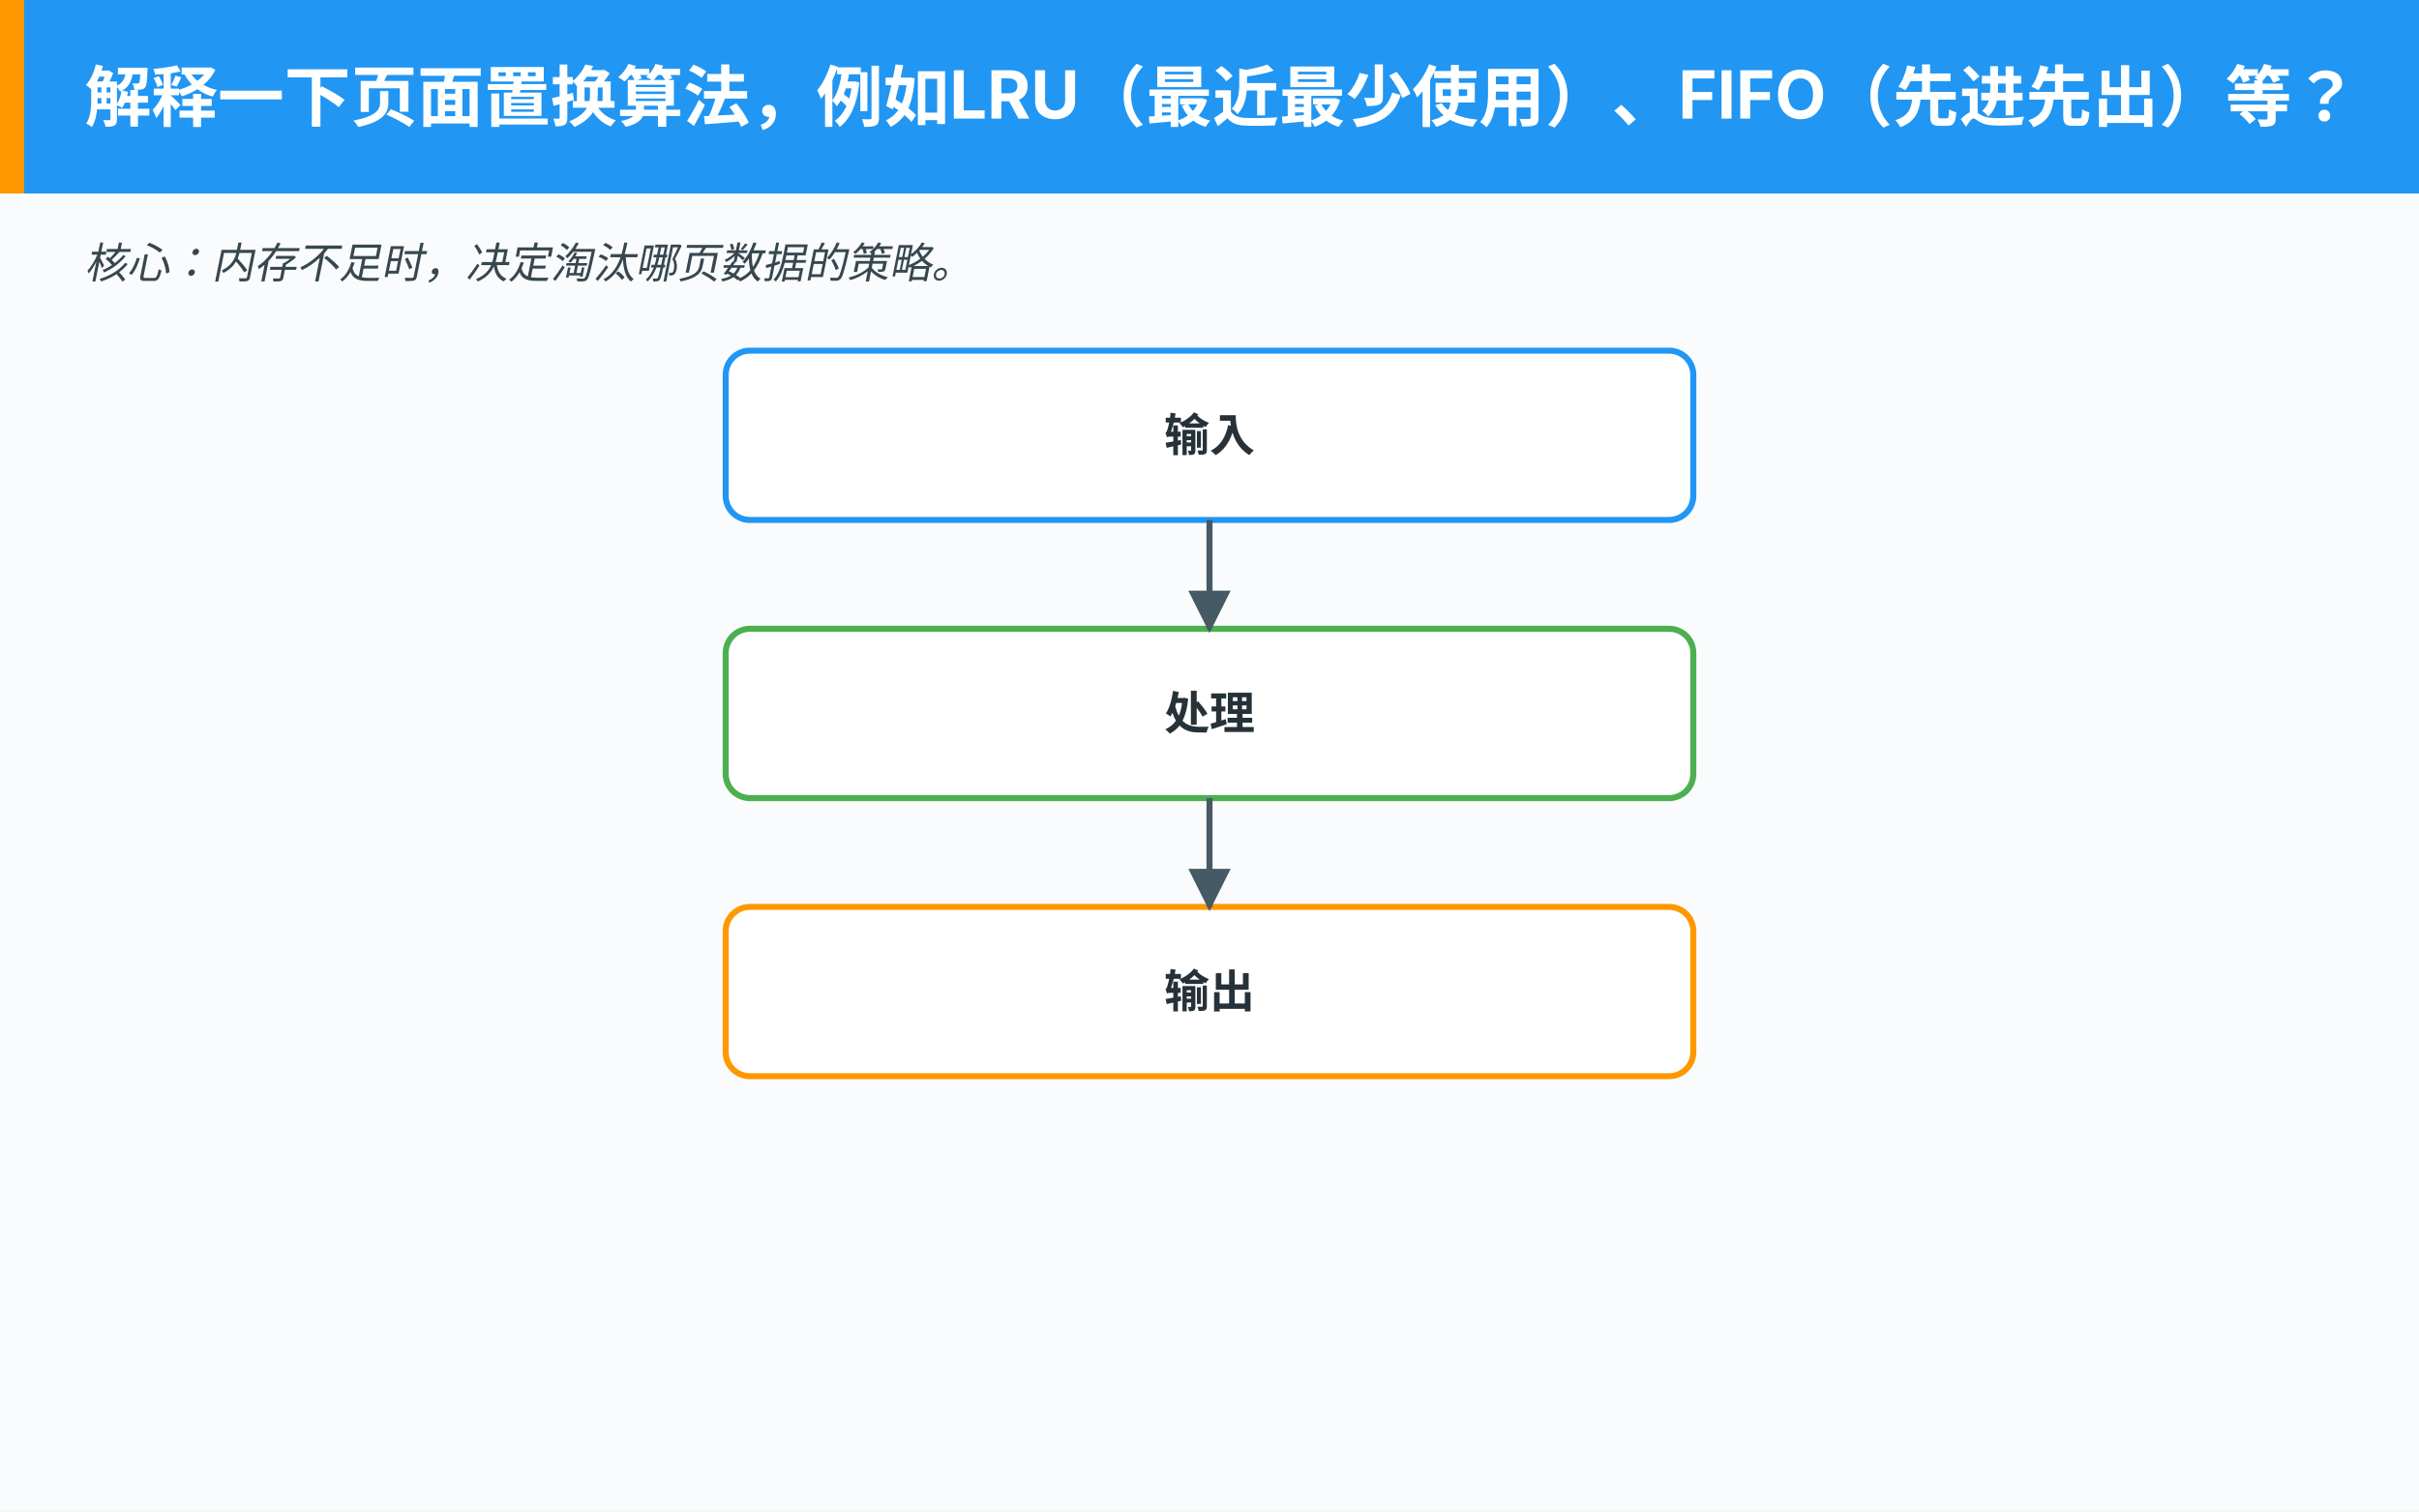
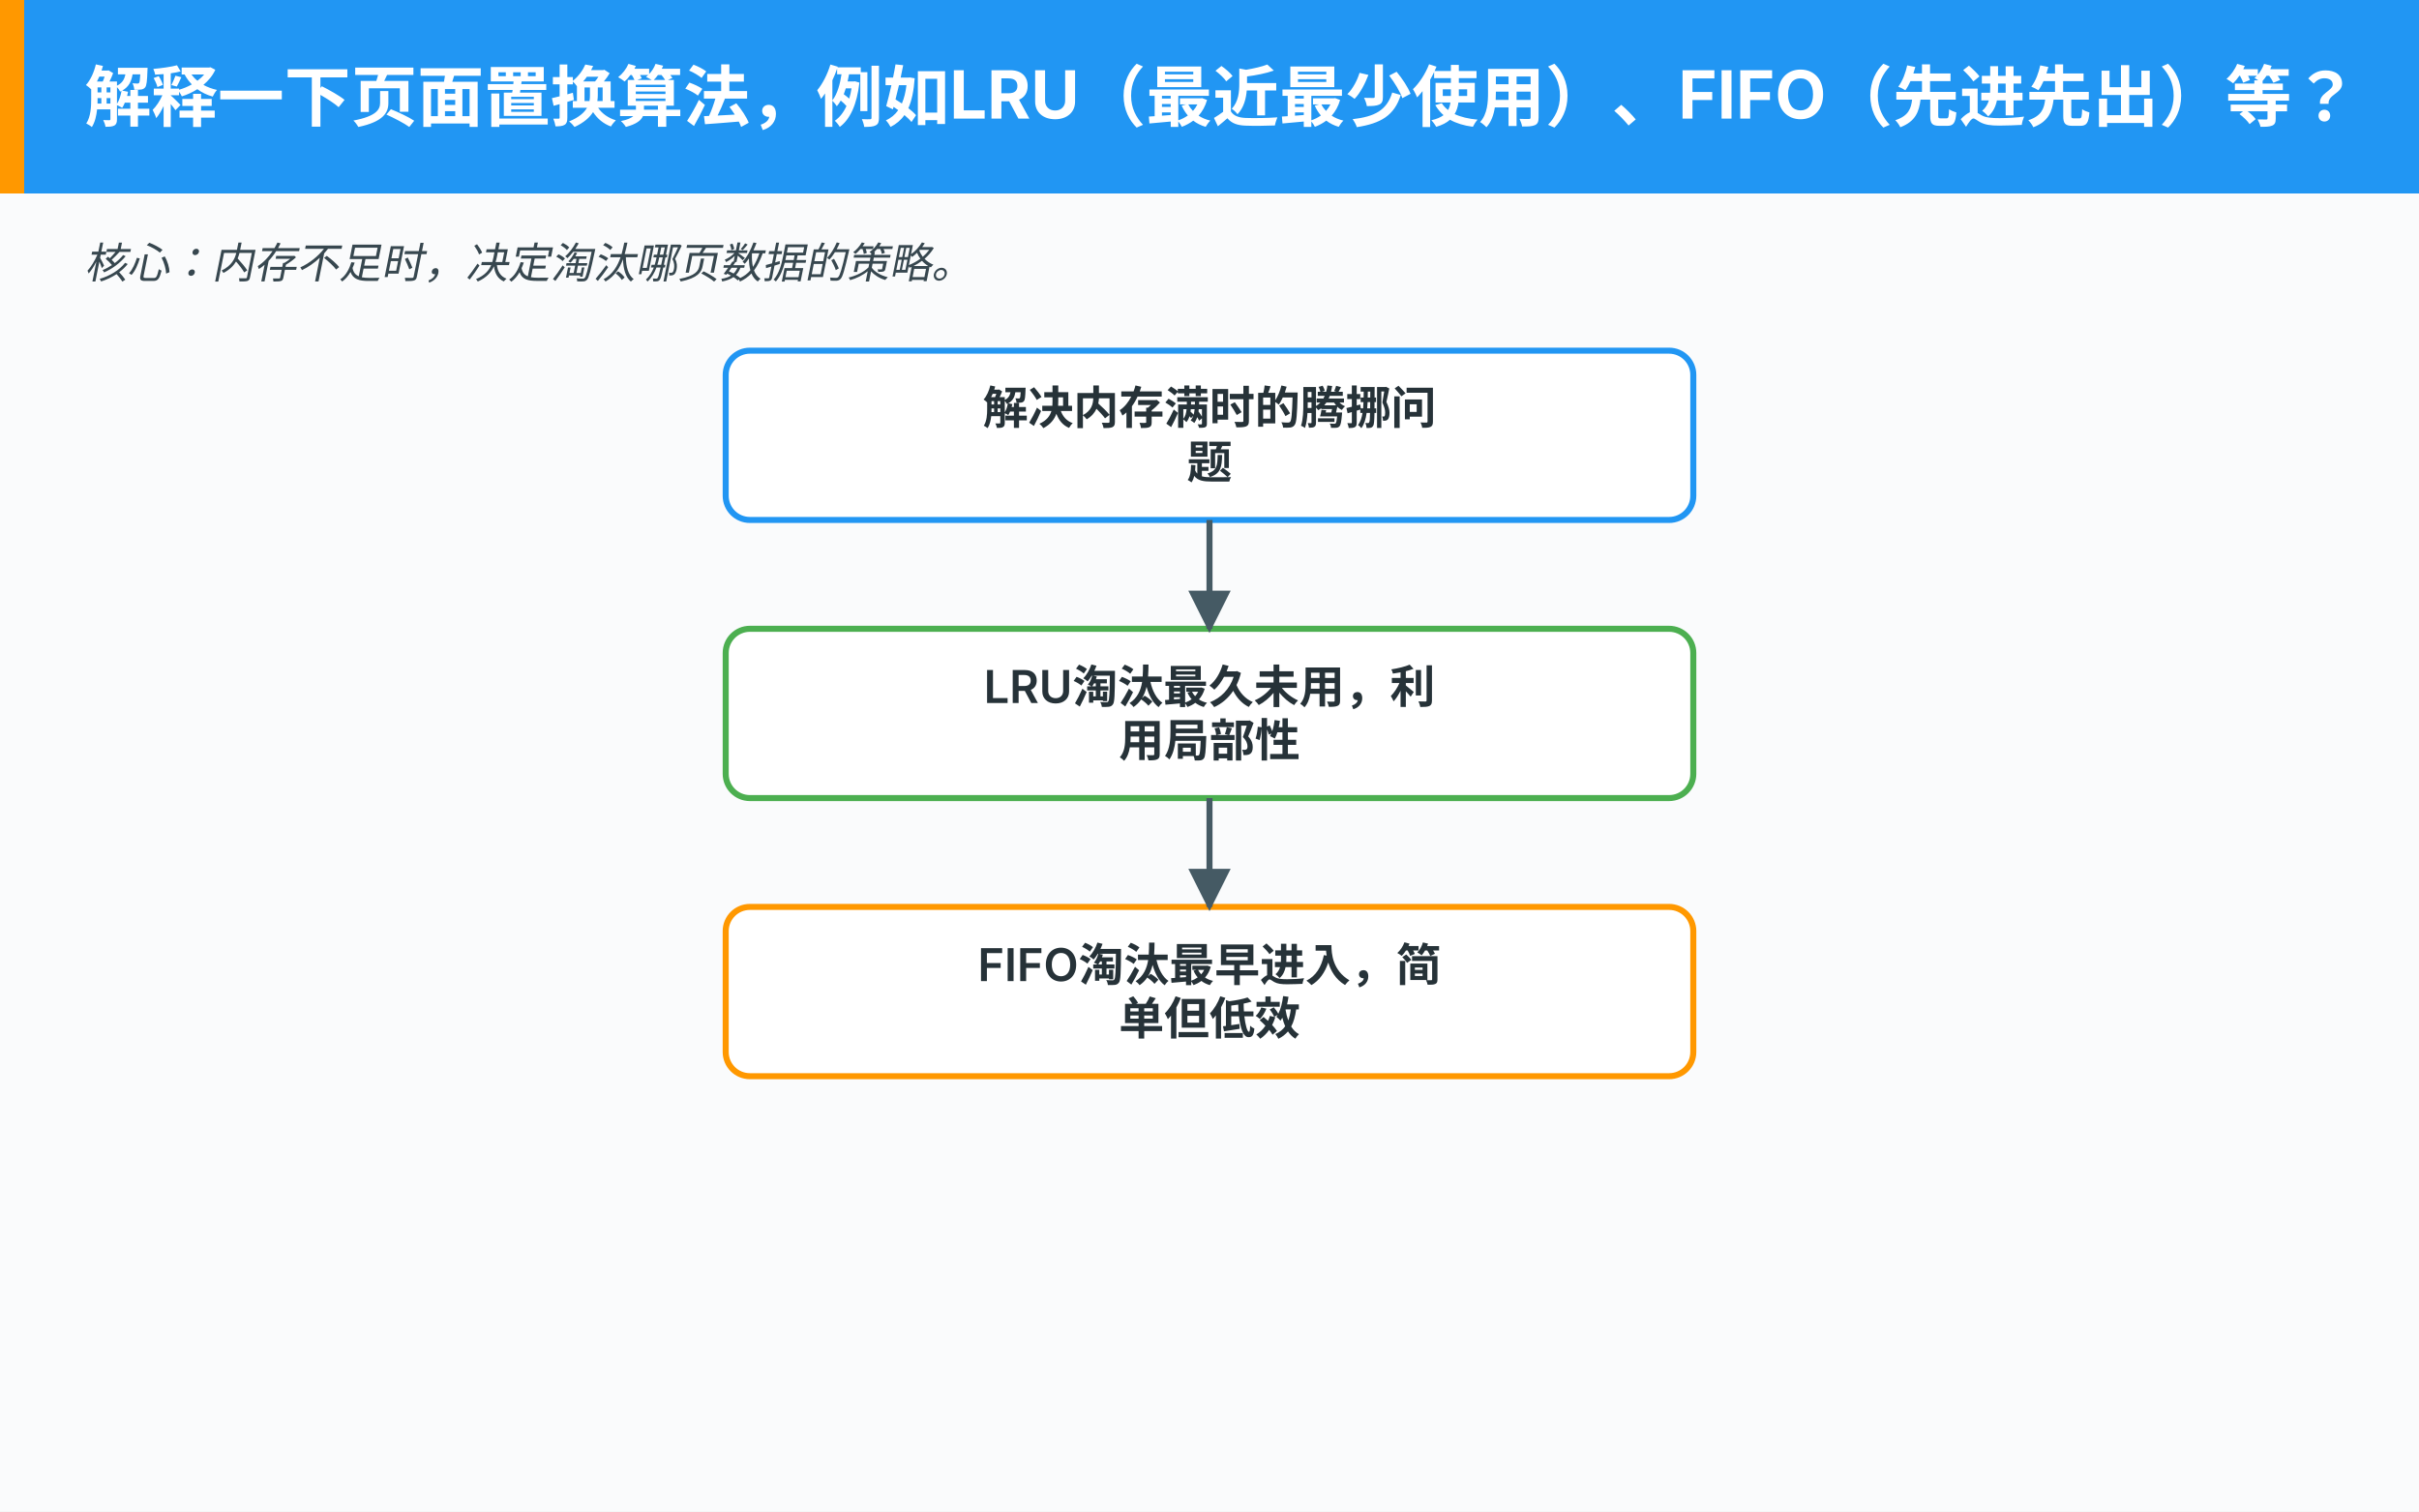
<svg xmlns="http://www.w3.org/2000/svg" viewBox="0 0 800 500" font-family="-apple-system, BlinkMacSystemFont, 'PingFang SC', 'Microsoft YaHei', sans-serif">
  <rect width="800" height="500" fill="#FAFBFC" />
  <rect x="0" y="0" width="800" height="64" fill="#2196F3" />
  <rect x="0" y="0" width="8" height="64" fill="#FF9800" />
  <text x="28" y="40" font-size="22" font-weight="700" fill="#FFFFFF" text-rendering="geometricPrecision">解释一下页面置换算法，例如LRU（最近最少使用）、FIFO（先进先出）等？</text>
  <text x="28" y="552" font-size="0" />
  <text x="28" y="92" font-size="14" fill="#37474F" font-style="italic">核心：内存不足时，决定淘汰哪页数据的策略。</text>
  <defs>
    <marker id="arrow" viewBox="0 0 10 10" refX="9" refY="5" markerWidth="7" markerHeight="7" orient="auto-start-reverse">
      <path d="M0,0 L10,5 L0,10 z" fill="#455A64" />
    </marker>
    <marker id="arrowG" viewBox="0 0 10 10" refX="9" refY="5" markerWidth="7" markerHeight="7" orient="auto-start-reverse">
      <path d="M0,0 L10,5 L0,10 z" fill="#4CAF50" />
    </marker>
  </defs>
  <rect x="240" y="116" width="320" height="56" rx="8" fill="#FFFFFF" stroke="#2196F3" stroke-width="2" />
-   <text x="400" y="144" font-size="15" fill="#263238" text-anchor="middle" dominant-baseline="middle" font-weight="600">输入</text>
+   <text x="400" y="135" font-size="15" fill="#263238" text-anchor="middle" dominant-baseline="middle" font-weight="600">解决内存满时的腾挪问</text>
+   <text x="400" y="153" font-size="15" fill="#263238" text-anchor="middle" dominant-baseline="middle" font-weight="600">题</text>
  <rect x="240" y="208" width="320" height="56" rx="8" fill="#FFFFFF" stroke="#4CAF50" stroke-width="2" />
-   <text x="400" y="236" font-size="15" fill="#263238" text-anchor="middle" dominant-baseline="middle" font-weight="600">处理</text>
+   <text x="400" y="227" font-size="15" fill="#263238" text-anchor="middle" dominant-baseline="middle" font-weight="600">LRU淘汰最久未用，利</text>
+   <text x="400" y="245" font-size="15" fill="#263238" text-anchor="middle" dominant-baseline="middle" font-weight="600">用局部性</text>
  <rect x="240" y="300" width="320" height="56" rx="8" fill="#FFFFFF" stroke="#FF9800" stroke-width="2" />
-   <text x="400" y="328" font-size="15" fill="#263238" text-anchor="middle" dominant-baseline="middle" font-weight="600">输出</text>
+   <text x="400" y="319" font-size="15" fill="#263238" text-anchor="middle" dominant-baseline="middle" font-weight="600">FIFO淘汰最早进入，简</text>
+   <text x="400" y="337" font-size="15" fill="#263238" text-anchor="middle" dominant-baseline="middle" font-weight="600">单但低效</text>
  <line x1="400" y1="172" x2="400" y2="208" stroke="#455A64" stroke-width="2" marker-end="url(#arrow)" />
  <line x1="400" y1="264" x2="400" y2="300" stroke="#455A64" stroke-width="2" marker-end="url(#arrow)" />
</svg>
